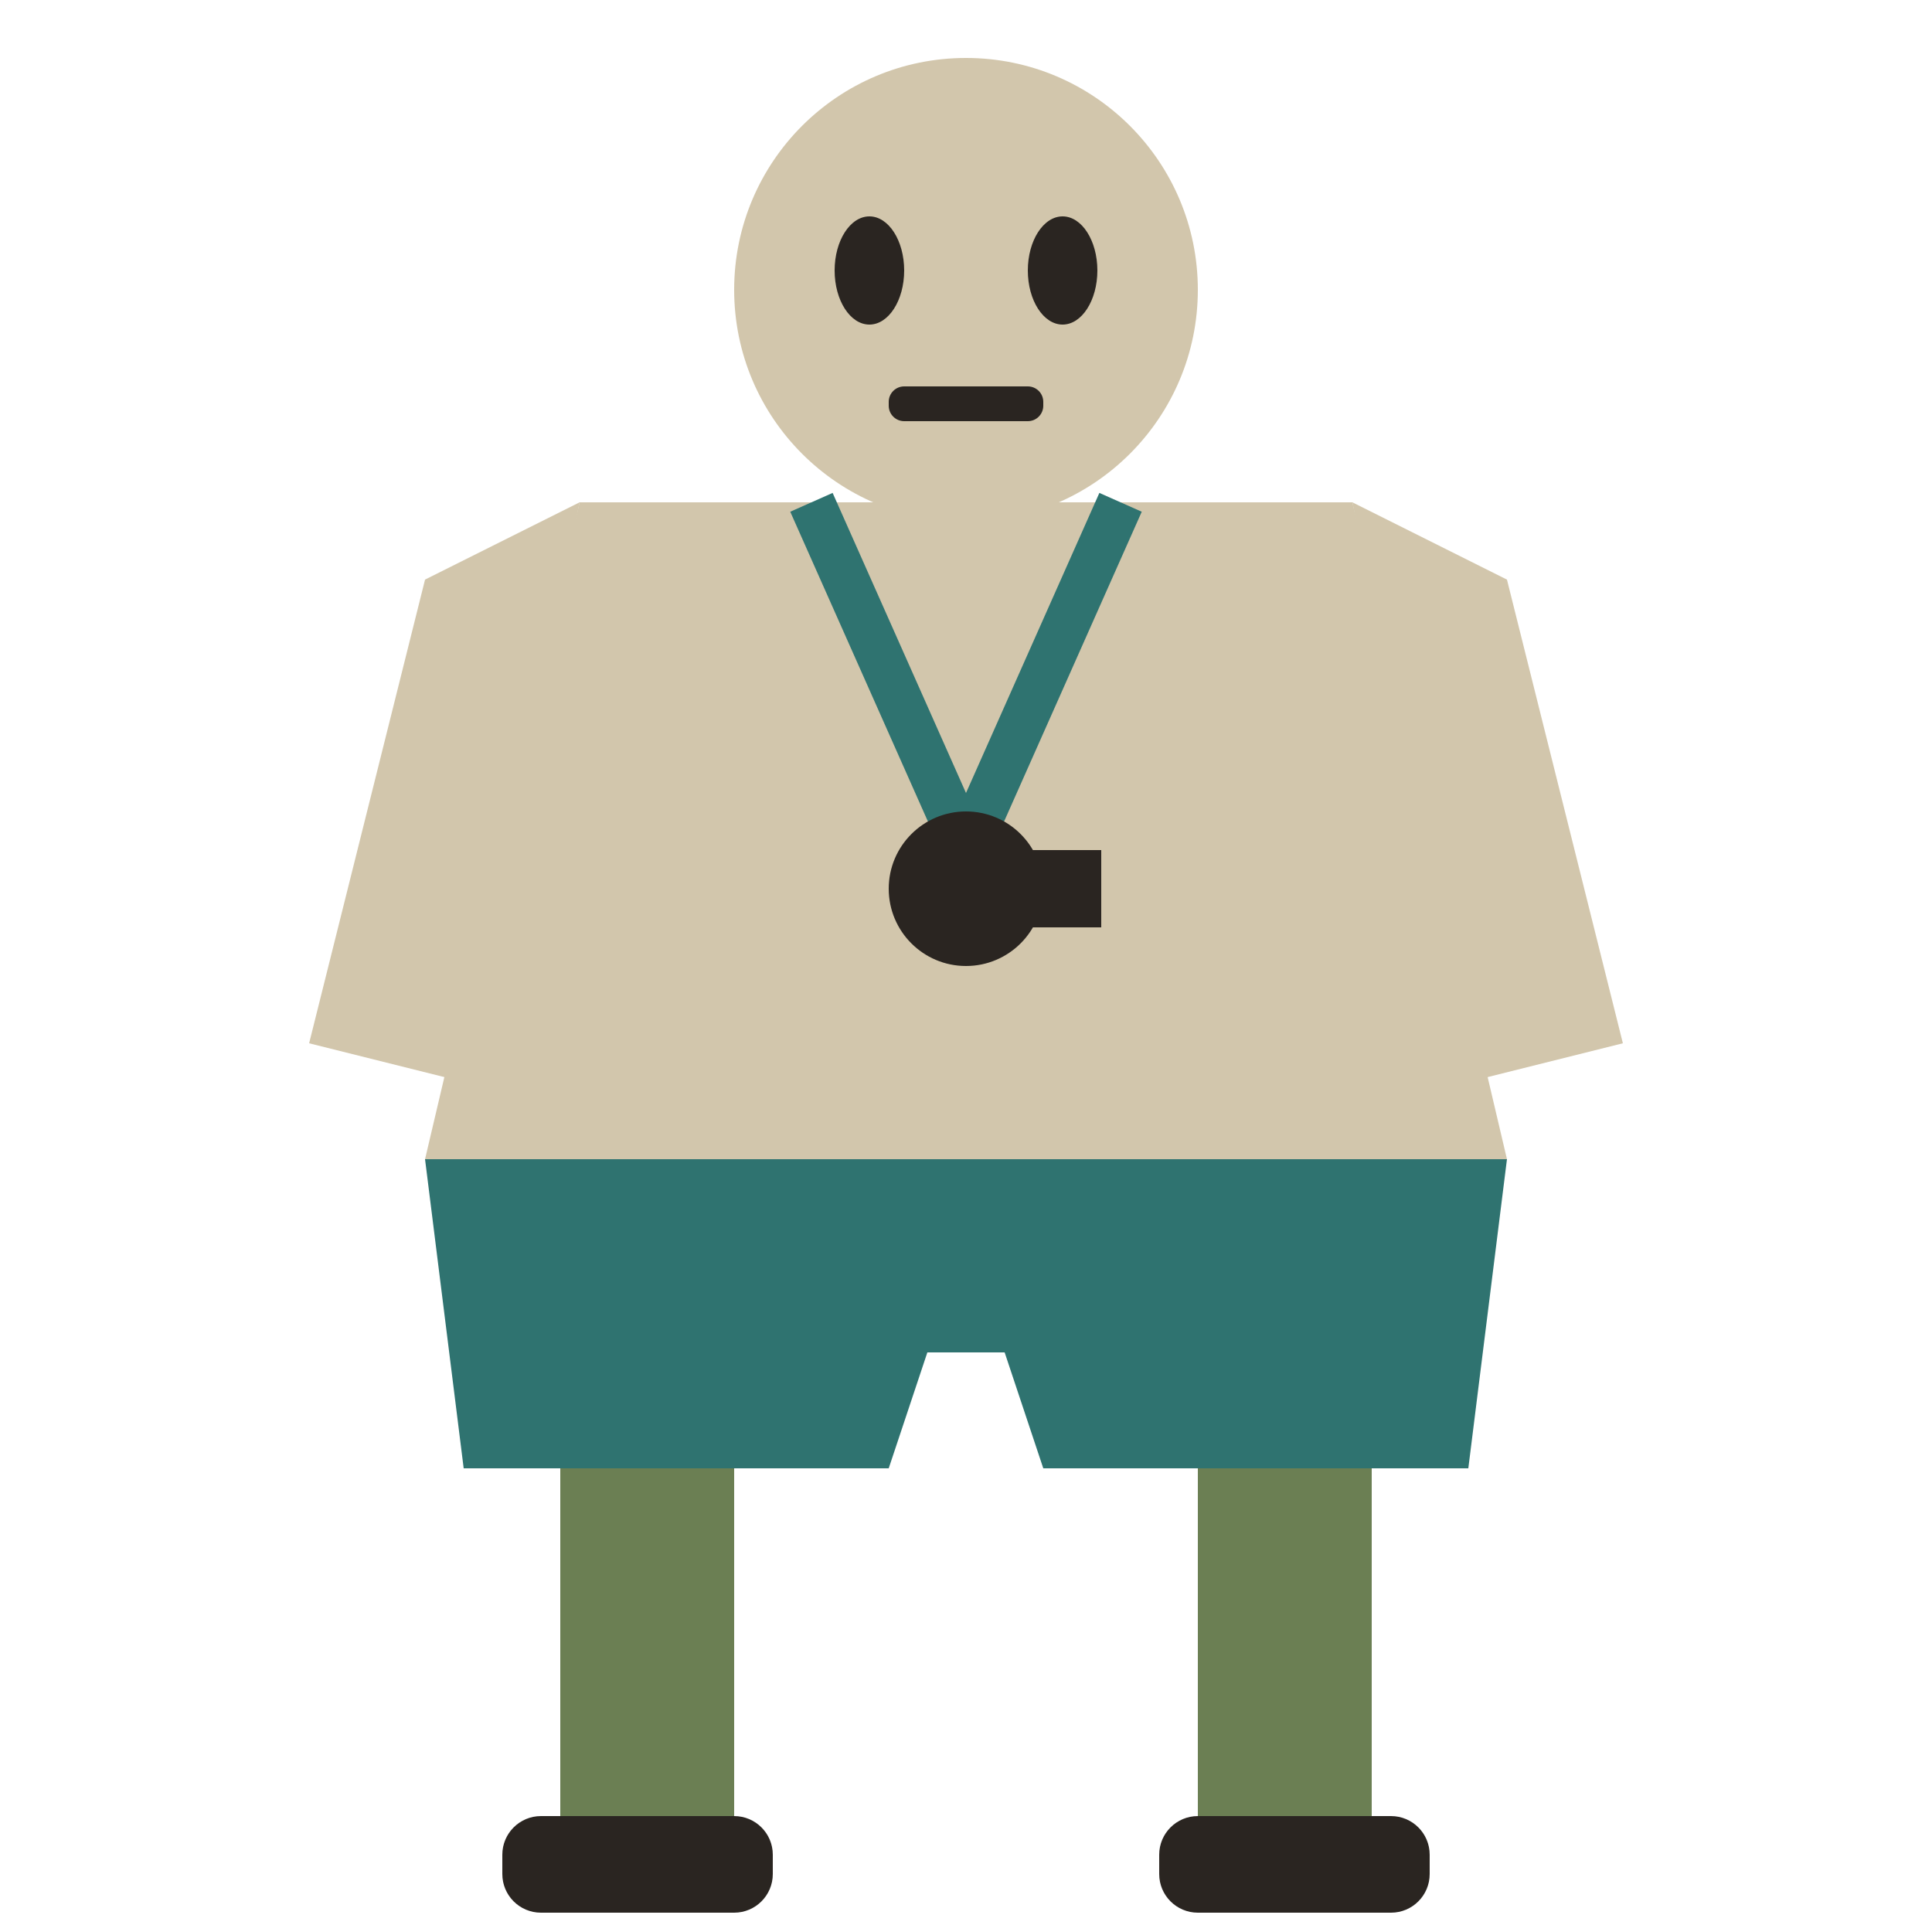
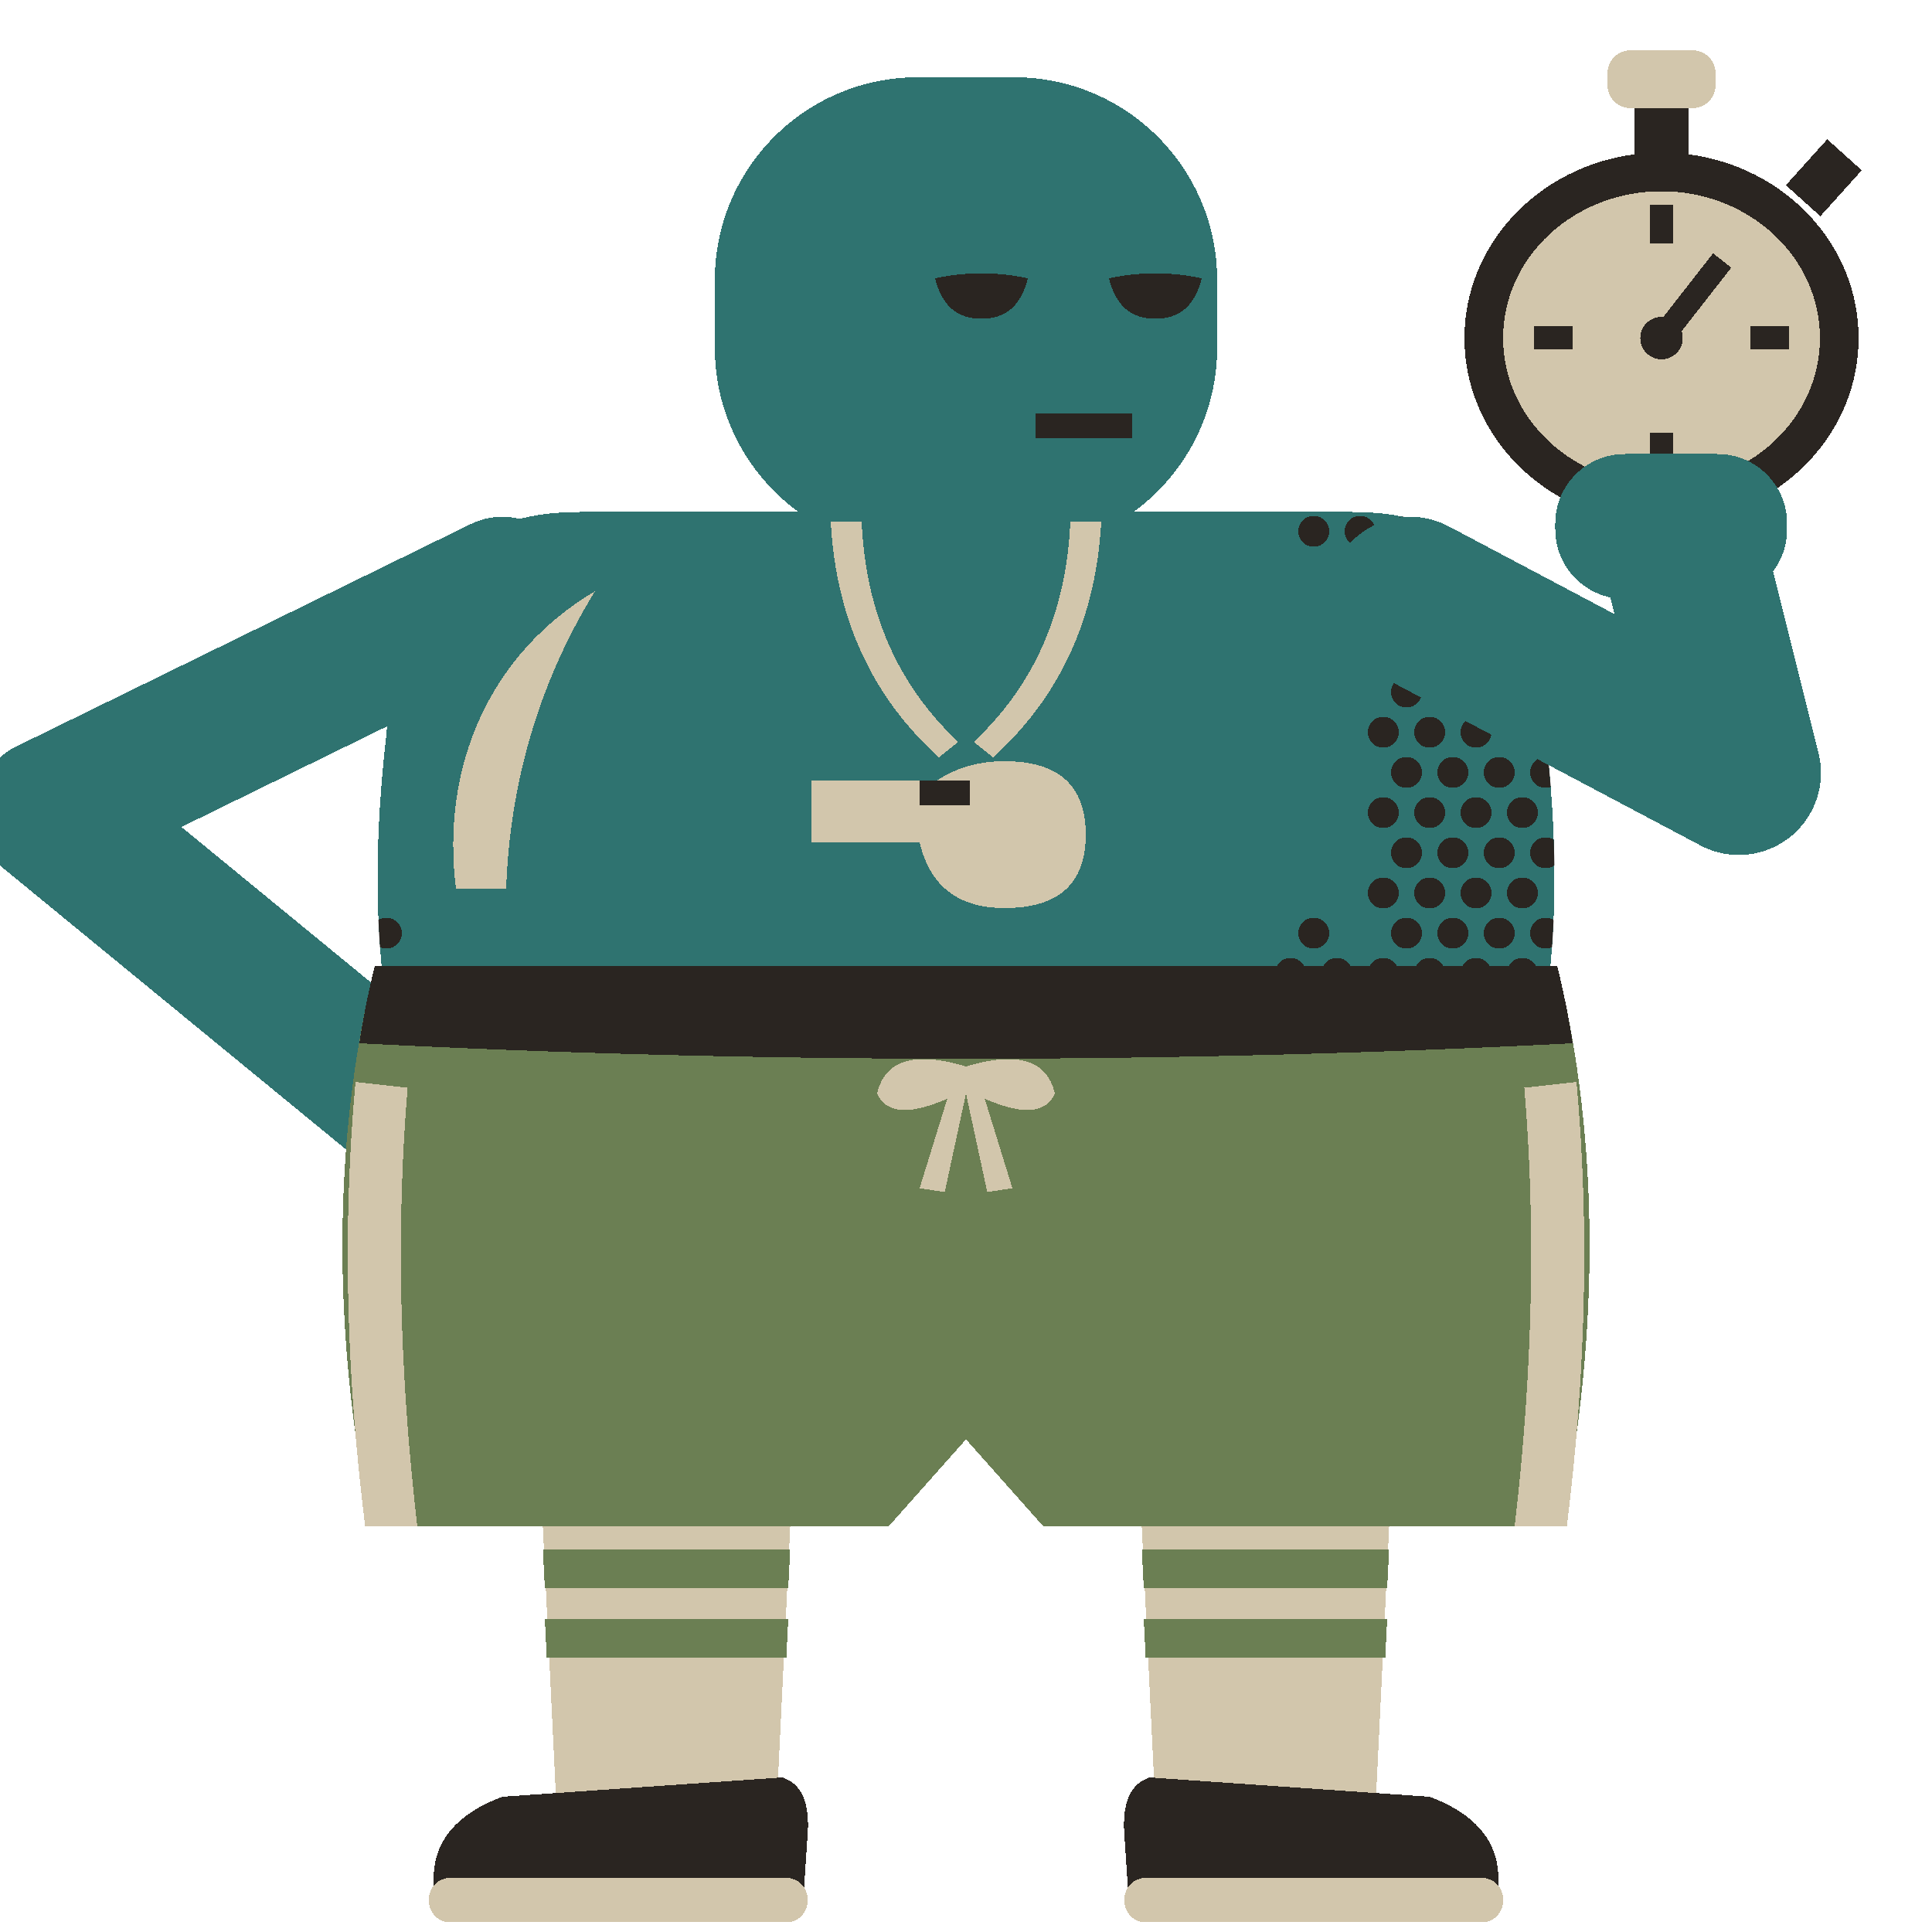
- <svg xmlns="http://www.w3.org/2000/svg" viewBox="0 0 100 100">
-   <path d="M30 26 L70 26 L78 60 L22 60 Z" fill="#D2C6AC" />
-   <path d="M22 30 L30 26 L24 56 L16 54 Z" fill="#D2C6AC" />
-   <path d="M78 30 L70 26 L76 56 L84 54 Z" fill="#D2C6AC" />
-   <path d="M22 60 L78 60 L76 76 L54 76 L52 70 L48 70 L46 76 L24 76 Z" fill="#2F7370" />
-   <rect x="29" y="76" width="9" height="20" fill="#6B7F53" />
-   <rect x="62" y="76" width="9" height="20" fill="#6B7F53" />
-   <rect x="26" y="94" width="14" height="5" rx="2" fill="#2A2521" />
-   <rect x="60" y="94" width="14" height="5" rx="2" fill="#2A2521" />
-   <circle cx="50" cy="15" r="12" fill="#D2C6AC" />
-   <ellipse cx="45" cy="14" rx="1.8" ry="2.8" fill="#2A2521" />
-   <ellipse cx="55" cy="14" rx="1.8" ry="2.8" fill="#2A2521" />
-   <rect x="46" y="20" width="8" height="1.8" rx="0.8" fill="#2A2521" />
-   <path d="M42 26 L50 44 L58 26" fill="none" stroke="#2F7370" stroke-width="2.4" />
-   <circle cx="50" cy="46" r="4" fill="#2A2521" />
-   <rect x="50" y="44" width="7" height="4" fill="#2A2521" />
+ <svg xmlns="http://www.w3.org/2000/svg" viewBox="0 0 100 100" width="1200" height="1200">
+   <defs>
+     <clipPath id="torso">
+       <path d="M30,26.5 C23,26.5 20.5,31 20,38 C19.2,45 19.4,51 21,57 L79,57 C80.6,51 80.8,45 80,38 C79.5,31 77,26.5 70,26.5 Z" />
+     </clipPath>
+   </defs>
+   <g shape-rendering="crispEdges">
+     <rect x="22.25" y="26.75" width="33.66" height="7.5" rx="3.75" transform="rotate(153.92 26 30.5)" fill="#2F7370" />
+     <rect x="-1.25" y="38.25" width="32.72" height="7.5" rx="3.75" transform="rotate(39.37 2.5 42)" fill="#2F7370" />
+     <path d="M28,77 H41 L40.2,93.5 H28.8 Z" fill="#D2C6AC" />
+     <path d="M59,77 H72 L71.2,93.5 H59.8 Z" fill="#D2C6AC" />
+     <path d="M28.1,80.2 H40.9 L40.8,82.2 H28.2 Z" fill="#6B7F53" />
+     <path d="M28.2,83.8 H40.8 L40.7,85.8 H28.3 Z" fill="#6B7F53" />
+     <path d="M59.1,80.2 H71.9 L71.8,82.2 H59.2 Z" fill="#6B7F53" />
+     <path d="M59.2,83.8 H71.8 L71.7,85.8 H59.3 Z" fill="#6B7F53" />
+     <path d="M22.5,98 Q22,94.5 26,93 L40.5,92 Q42,92.5 41.8,95 L41.6,98 Z" fill="#2A2521" />
+     <path d="M77.5,98 Q78,94.5 74,93 L59.5,92 Q58,92.5 58.2,95 L58.4,98 Z" fill="#2A2521" />
+     <rect x="22.2" y="97.2" width="19.6" height="2.3" rx="1.1" fill="#D2C6AC" />
+     <rect x="58.2" y="97.2" width="19.6" height="2.3" rx="1.1" fill="#D2C6AC" />
+     <path d="M30,26.5 C23,26.5 20.5,31 20,38 C19.2,45 19.4,51 21,57 L79,57 C80.6,51 80.8,45 80,38 C79.5,31 77,26.5 70,26.5 Z" fill="#2F7370" />
+     <g fill="#2A2521" clip-path="url(#torso)">
+       <circle cx="20" cy="27.5" r="0.8" />
+       <circle cx="68" cy="27.5" r="0.8" />
+       <circle cx="70.4" cy="27.5" r="0.8" />
+       <circle cx="72.8" cy="27.5" r="0.8" />
+       <circle cx="75.2" cy="27.5" r="0.8" />
+       <circle cx="77.6" cy="27.5" r="0.8" />
+       <circle cx="80" cy="27.5" r="0.8" />
+       <circle cx="71.6" cy="29.58" r="0.8" />
+       <circle cx="74" cy="29.58" r="0.8" />
+       <circle cx="76.4" cy="29.58" r="0.8" />
+       <circle cx="78.8" cy="29.58" r="0.8" />
+       <circle cx="72.8" cy="31.66" r="0.8" />
+       <circle cx="75.2" cy="31.66" r="0.8" />
+       <circle cx="77.6" cy="31.66" r="0.8" />
+       <circle cx="80" cy="31.66" r="0.8" />
+       <circle cx="71.6" cy="33.74" r="0.8" />
+       <circle cx="74" cy="33.74" r="0.8" />
+       <circle cx="76.4" cy="33.74" r="0.8" />
+       <circle cx="78.8" cy="33.74" r="0.8" />
+       <circle cx="72.8" cy="35.82" r="0.8" />
+       <circle cx="75.2" cy="35.82" r="0.8" />
+       <circle cx="77.6" cy="35.82" r="0.8" />
+       <circle cx="80" cy="35.82" r="0.8" />
+       <circle cx="71.6" cy="37.9" r="0.8" />
+       <circle cx="74" cy="37.9" r="0.8" />
+       <circle cx="76.4" cy="37.9" r="0.8" />
+       <circle cx="78.8" cy="37.9" r="0.8" />
+       <circle cx="72.8" cy="39.98" r="0.8" />
+       <circle cx="75.2" cy="39.98" r="0.8" />
+       <circle cx="77.6" cy="39.98" r="0.8" />
+       <circle cx="80" cy="39.98" r="0.8" />
+       <circle cx="71.6" cy="42.06" r="0.8" />
+       <circle cx="74" cy="42.06" r="0.8" />
+       <circle cx="76.4" cy="42.06" r="0.8" />
+       <circle cx="78.8" cy="42.06" r="0.8" />
+       <circle cx="72.8" cy="44.14" r="0.8" />
+       <circle cx="75.2" cy="44.14" r="0.8" />
+       <circle cx="77.6" cy="44.14" r="0.8" />
+       <circle cx="80" cy="44.14" r="0.8" />
+       <circle cx="71.6" cy="46.22" r="0.8" />
+       <circle cx="74" cy="46.22" r="0.8" />
+       <circle cx="76.4" cy="46.22" r="0.8" />
+       <circle cx="78.8" cy="46.22" r="0.8" />
+       <circle cx="20" cy="48.3" r="0.8" />
+       <circle cx="68" cy="48.3" r="0.8" />
+       <circle cx="72.8" cy="48.3" r="0.8" />
+       <circle cx="75.2" cy="48.3" r="0.8" />
+       <circle cx="77.6" cy="48.3" r="0.8" />
+       <circle cx="80" cy="48.3" r="0.8" />
+       <circle cx="66.8" cy="50.38" r="0.8" />
+       <circle cx="69.2" cy="50.38" r="0.8" />
+       <circle cx="71.6" cy="50.38" r="0.8" />
+       <circle cx="74" cy="50.38" r="0.8" />
+       <circle cx="76.4" cy="50.38" r="0.8" />
+       <circle cx="78.8" cy="50.38" r="0.8" />
+       <circle cx="20" cy="52.46" r="0.8" />
+       <circle cx="24.8" cy="52.46" r="0.8" />
+       <circle cx="63.2" cy="52.46" r="0.8" />
+       <circle cx="68" cy="52.46" r="0.8" />
+       <circle cx="70.4" cy="52.46" r="0.8" />
+       <circle cx="72.8" cy="52.46" r="0.8" />
+       <circle cx="75.2" cy="52.46" r="0.8" />
+       <circle cx="77.6" cy="52.46" r="0.8" />
+       <circle cx="80" cy="52.46" r="0.8" />
+       <circle cx="21.2" cy="54.54" r="0.8" />
+       <circle cx="23.6" cy="54.54" r="0.8" />
+       <circle cx="28.4" cy="54.54" r="0.8" />
+       <circle cx="62" cy="54.54" r="0.8" />
+       <circle cx="64.4" cy="54.54" r="0.8" />
+       <circle cx="66.8" cy="54.54" r="0.8" />
+       <circle cx="69.2" cy="54.54" r="0.8" />
+       <circle cx="71.6" cy="54.54" r="0.8" />
+       <circle cx="74" cy="54.54" r="0.8" />
+       <circle cx="76.4" cy="54.54" r="0.8" />
+       <circle cx="78.8" cy="54.54" r="0.8" />
+       <circle cx="20" cy="56.62" r="0.8" />
+       <circle cx="22.4" cy="56.62" r="0.8" />
+       <circle cx="24.8" cy="56.62" r="0.8" />
+       <circle cx="27.2" cy="56.62" r="0.8" />
+       <circle cx="29.6" cy="56.62" r="0.8" />
+       <circle cx="34.4" cy="56.62" r="0.8" />
+       <circle cx="53.6" cy="56.62" r="0.8" />
+       <circle cx="58.4" cy="56.62" r="0.8" />
+       <circle cx="60.8" cy="56.62" r="0.8" />
+       <circle cx="63.2" cy="56.62" r="0.8" />
+       <circle cx="65.6" cy="56.62" r="0.8" />
+       <circle cx="68" cy="56.62" r="0.8" />
+       <circle cx="70.4" cy="56.62" r="0.8" />
+       <circle cx="72.8" cy="56.62" r="0.8" />
+       <circle cx="75.2" cy="56.62" r="0.8" />
+       <circle cx="77.6" cy="56.62" r="0.8" />
+       <circle cx="80" cy="56.62" r="0.8" />
+     </g>
+     <path d="M23.6,46 C22.8,39.6 25.4,33.8 30.8,30.6 C28.2,34.8 26.4,40 26.2,46 Z" fill="#D2C6AC" />
+     <path d="M19.4,50 L80.6,50 C82.8,59 82.8,69 80.8,79 L54,79 L50,74.5 L46,79 L19.2,79 C17.2,69 17.2,59 19.4,50 Z" fill="#6B7F53" />
+     <path d="M19.4,50 L80.6,50 Q81.1,52 81.4,54 Q50,55.6 18.6,54 Q18.9,52 19.4,50 Z" fill="#2A2521" />
+     <path d="M18.4,56 Q17.4,67 18.9,79 L21.6,79 Q20.2,67 21.1,56.3 Z" fill="#D2C6AC" />
+     <path d="M81.6,56 Q82.6,67 81.1,79 L78.4,79 Q79.8,67 78.9,56.3 Z" fill="#D2C6AC" />
+     <path d="M50,55.2 Q46,54 45.4,56.6 Q46.2,58.4 50,56.4 Q53.8,58.4 54.6,56.6 Q54,54 50,55.2 Z" fill="#D2C6AC" />
+     <path d="M49.3,56 L47.6,61.5 L48.9,61.7 L50,56.6 L51.1,61.7 L52.4,61.5 L50.7,56 Z" fill="#D2C6AC" />
+     <rect x="68.75" y="26.75" width="27.74" height="8.5" rx="4.25" transform="rotate(27.9 73 31)" fill="#2F7370" />
+     <rect x="85.75" y="35.75" width="20.87" height="8.5" rx="4.25" transform="rotate(-104.04 90 40)" fill="#2F7370" />
+     <rect x="37" y="4" width="26" height="24.5" rx="10.5" fill="#2F7370" />
+     <path d="M48.4,14.4 Q50.8,13.9 53.2,14.4 Q52.7,16.5 50.8,16.5 Q48.9,16.5 48.4,14.4 Z" fill="#2A2521" />
+     <path d="M57.4,14.4 Q59.8,13.9 62.2,14.4 Q61.7,16.5 59.8,16.5 Q57.9,16.5 57.4,14.4 Z" fill="#2A2521" />
+     <rect x="53.6" y="21.4" width="5" height="1.3" fill="#2A2521" />
+     <path d="M43,27 Q43.4,34.5 48.6,39.2 L49.6,38.4 Q44.9,34 44.6,27 Z" fill="#D2C6AC" />
+     <path d="M57,27 Q56.6,34.5 51.4,39.2 L50.4,38.4 Q55.1,34 55.4,27 Z" fill="#D2C6AC" />
+     <path d="M42,40.4 H48.5 Q50,39.4 52,39.4 Q56.2,39.4 56.2,43.2 Q56.2,47 52,47 Q48.4,47 47.6,43.6 H42 Z" fill="#D2C6AC" />
+     <rect x="47.6" y="40.4" width="2.6" height="1.3" fill="#2A2521" />
+     <ellipse cx="86" cy="17.5" rx="10.2" ry="9.6" fill="#2A2521" />
+     <ellipse cx="86" cy="17.5" rx="8.2" ry="7.6" fill="#D2C6AC" />
+     <rect x="84.6" y="5" width="2.8" height="3.6" fill="#2A2521" />
+     <rect x="83.2" y="2.6" width="5.6" height="3" rx="1.2" fill="#D2C6AC" />
+     <rect x="93.2" y="7.6" width="2.4" height="3.2" transform="rotate(42 94.4 9.2)" fill="#2A2521" />
+     <rect x="85.4" y="10.6" width="1.2" height="2" fill="#2A2521" />
+     <rect x="85.4" y="22.4" width="1.2" height="2" fill="#2A2521" />
+     <rect x="79.4" y="16.9" width="2" height="1.2" fill="#2A2521" />
+     <rect x="90.6" y="16.9" width="2" height="1.2" fill="#2A2521" />
+     <rect x="85.4" y="12.4" width="1.2" height="5.6" transform="rotate(38 86 17.5)" fill="#2A2521" />
+     <ellipse cx="86" cy="17.5" rx="1.1" ry="1.1" fill="#2A2521" />
+     <rect x="80.5" y="23.5" width="12" height="7.5" rx="3.6" fill="#2F7370" />
+   </g>
</svg>
